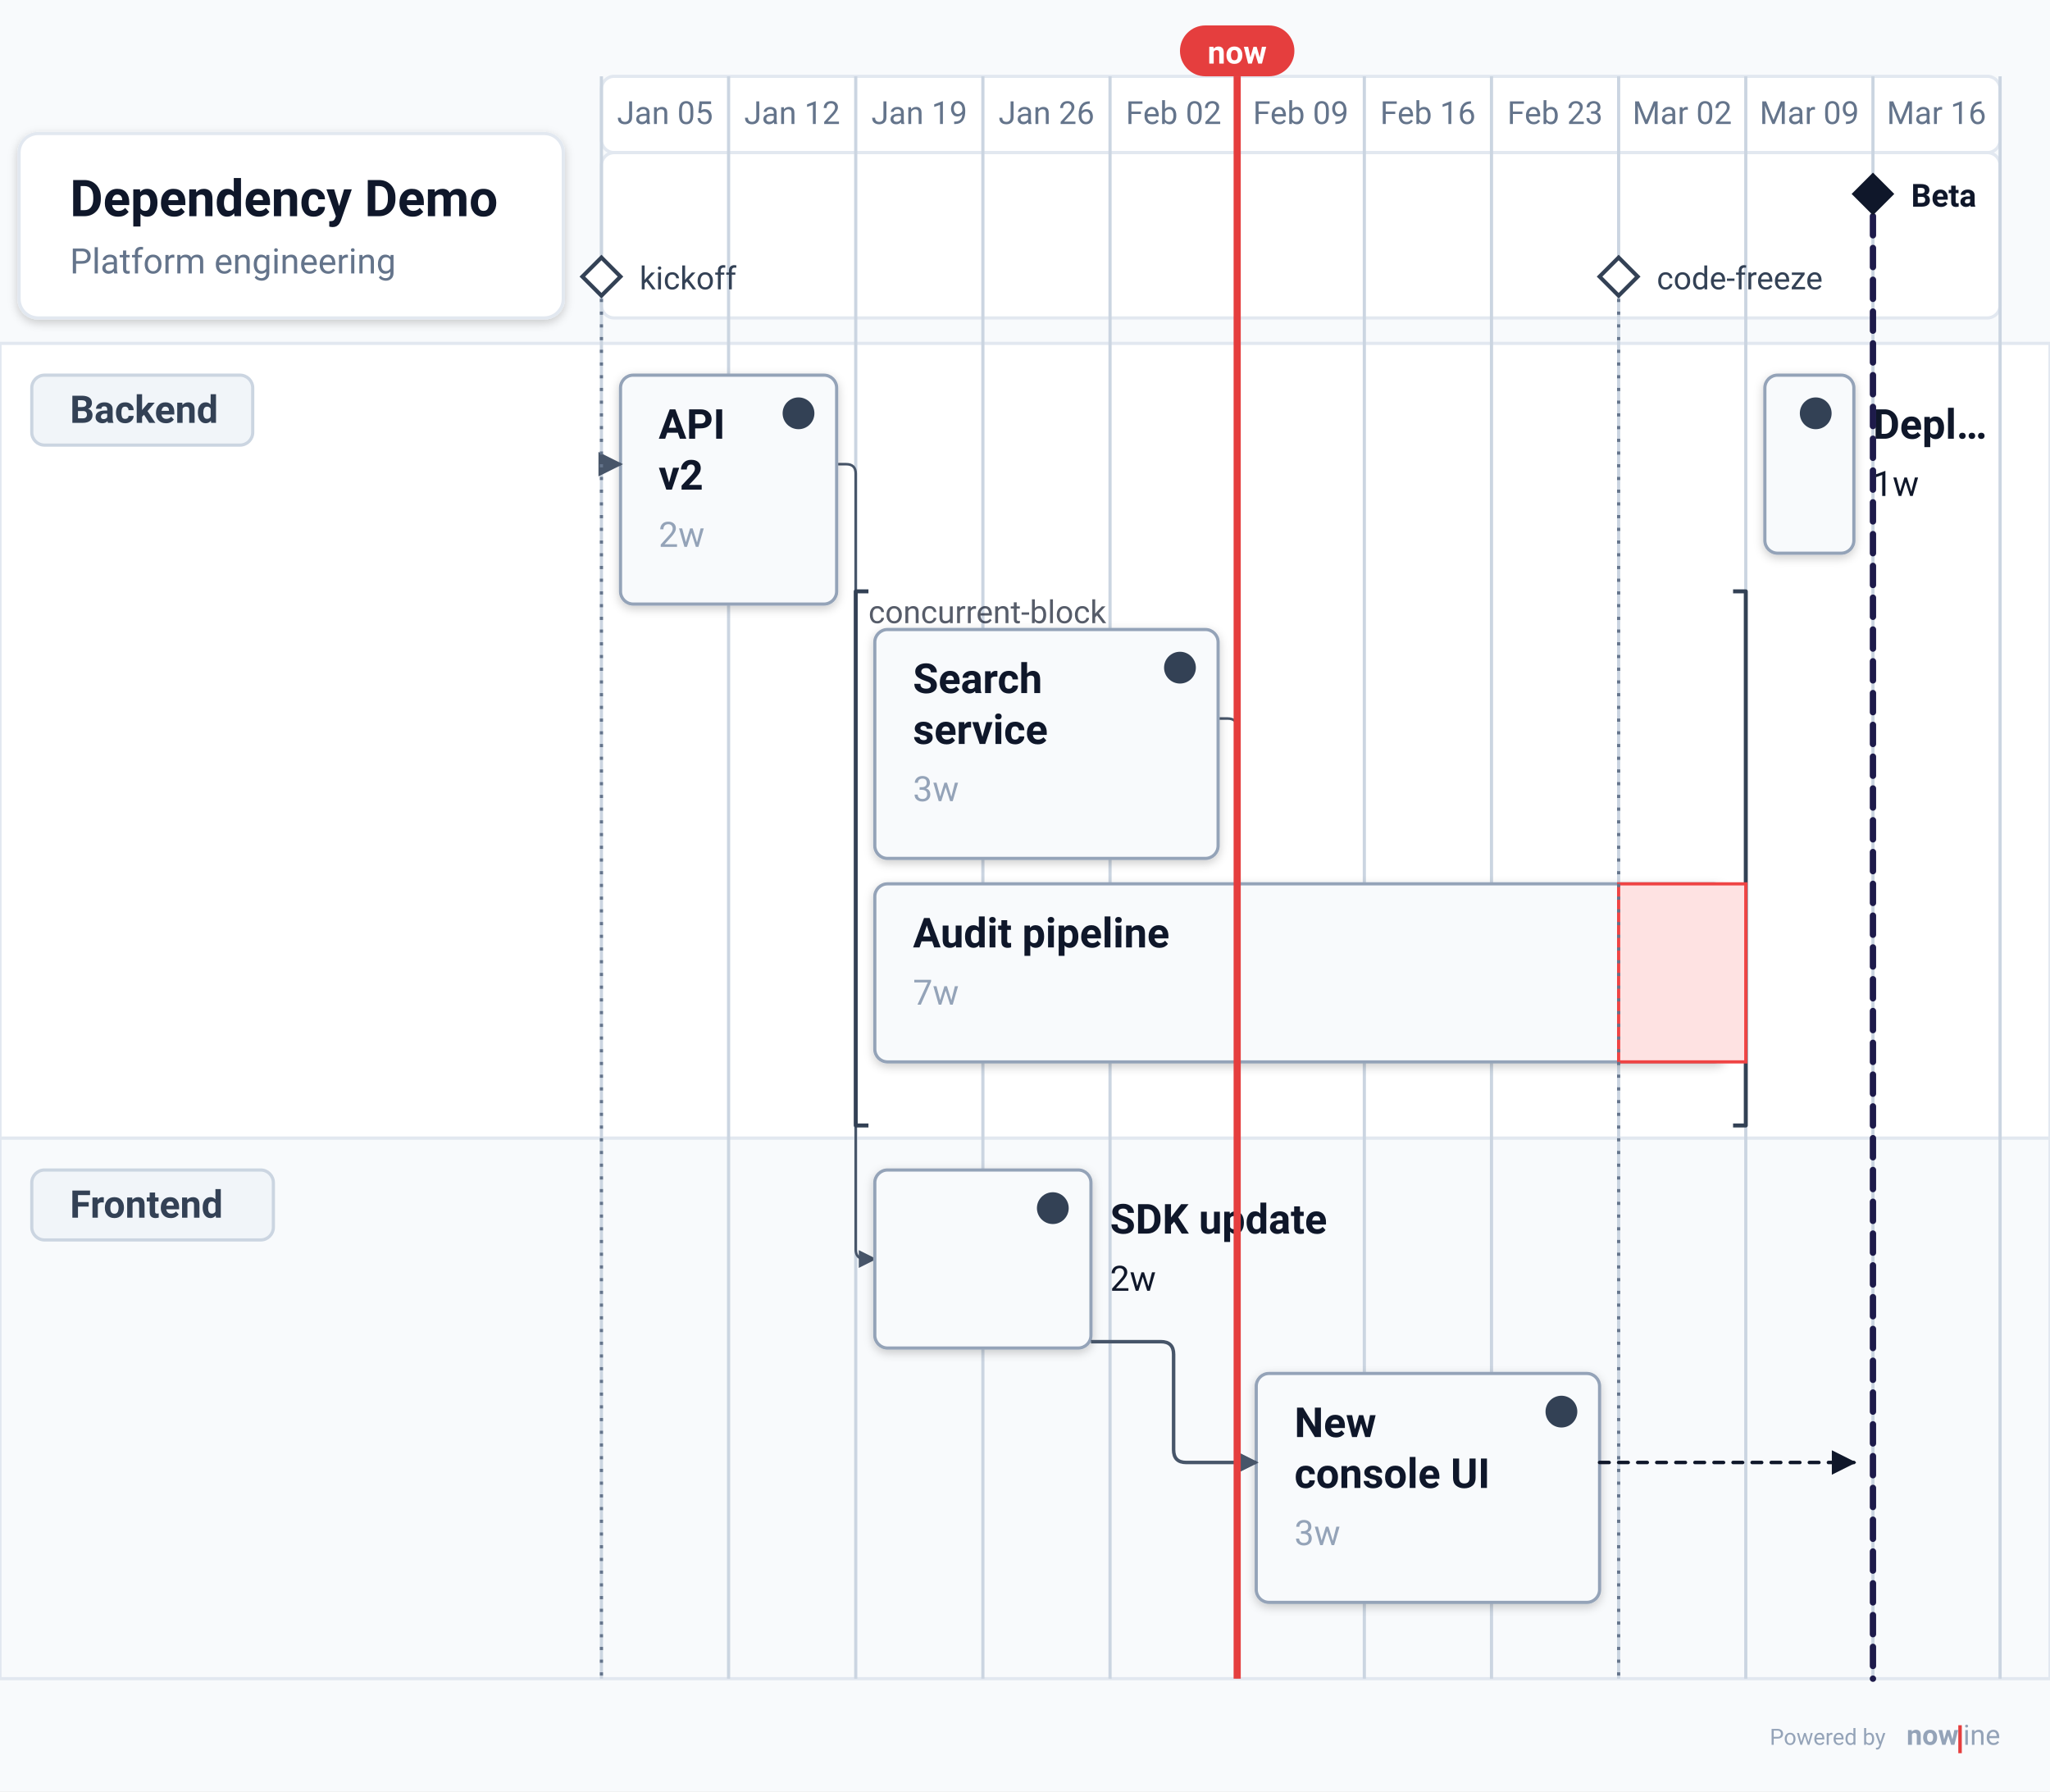
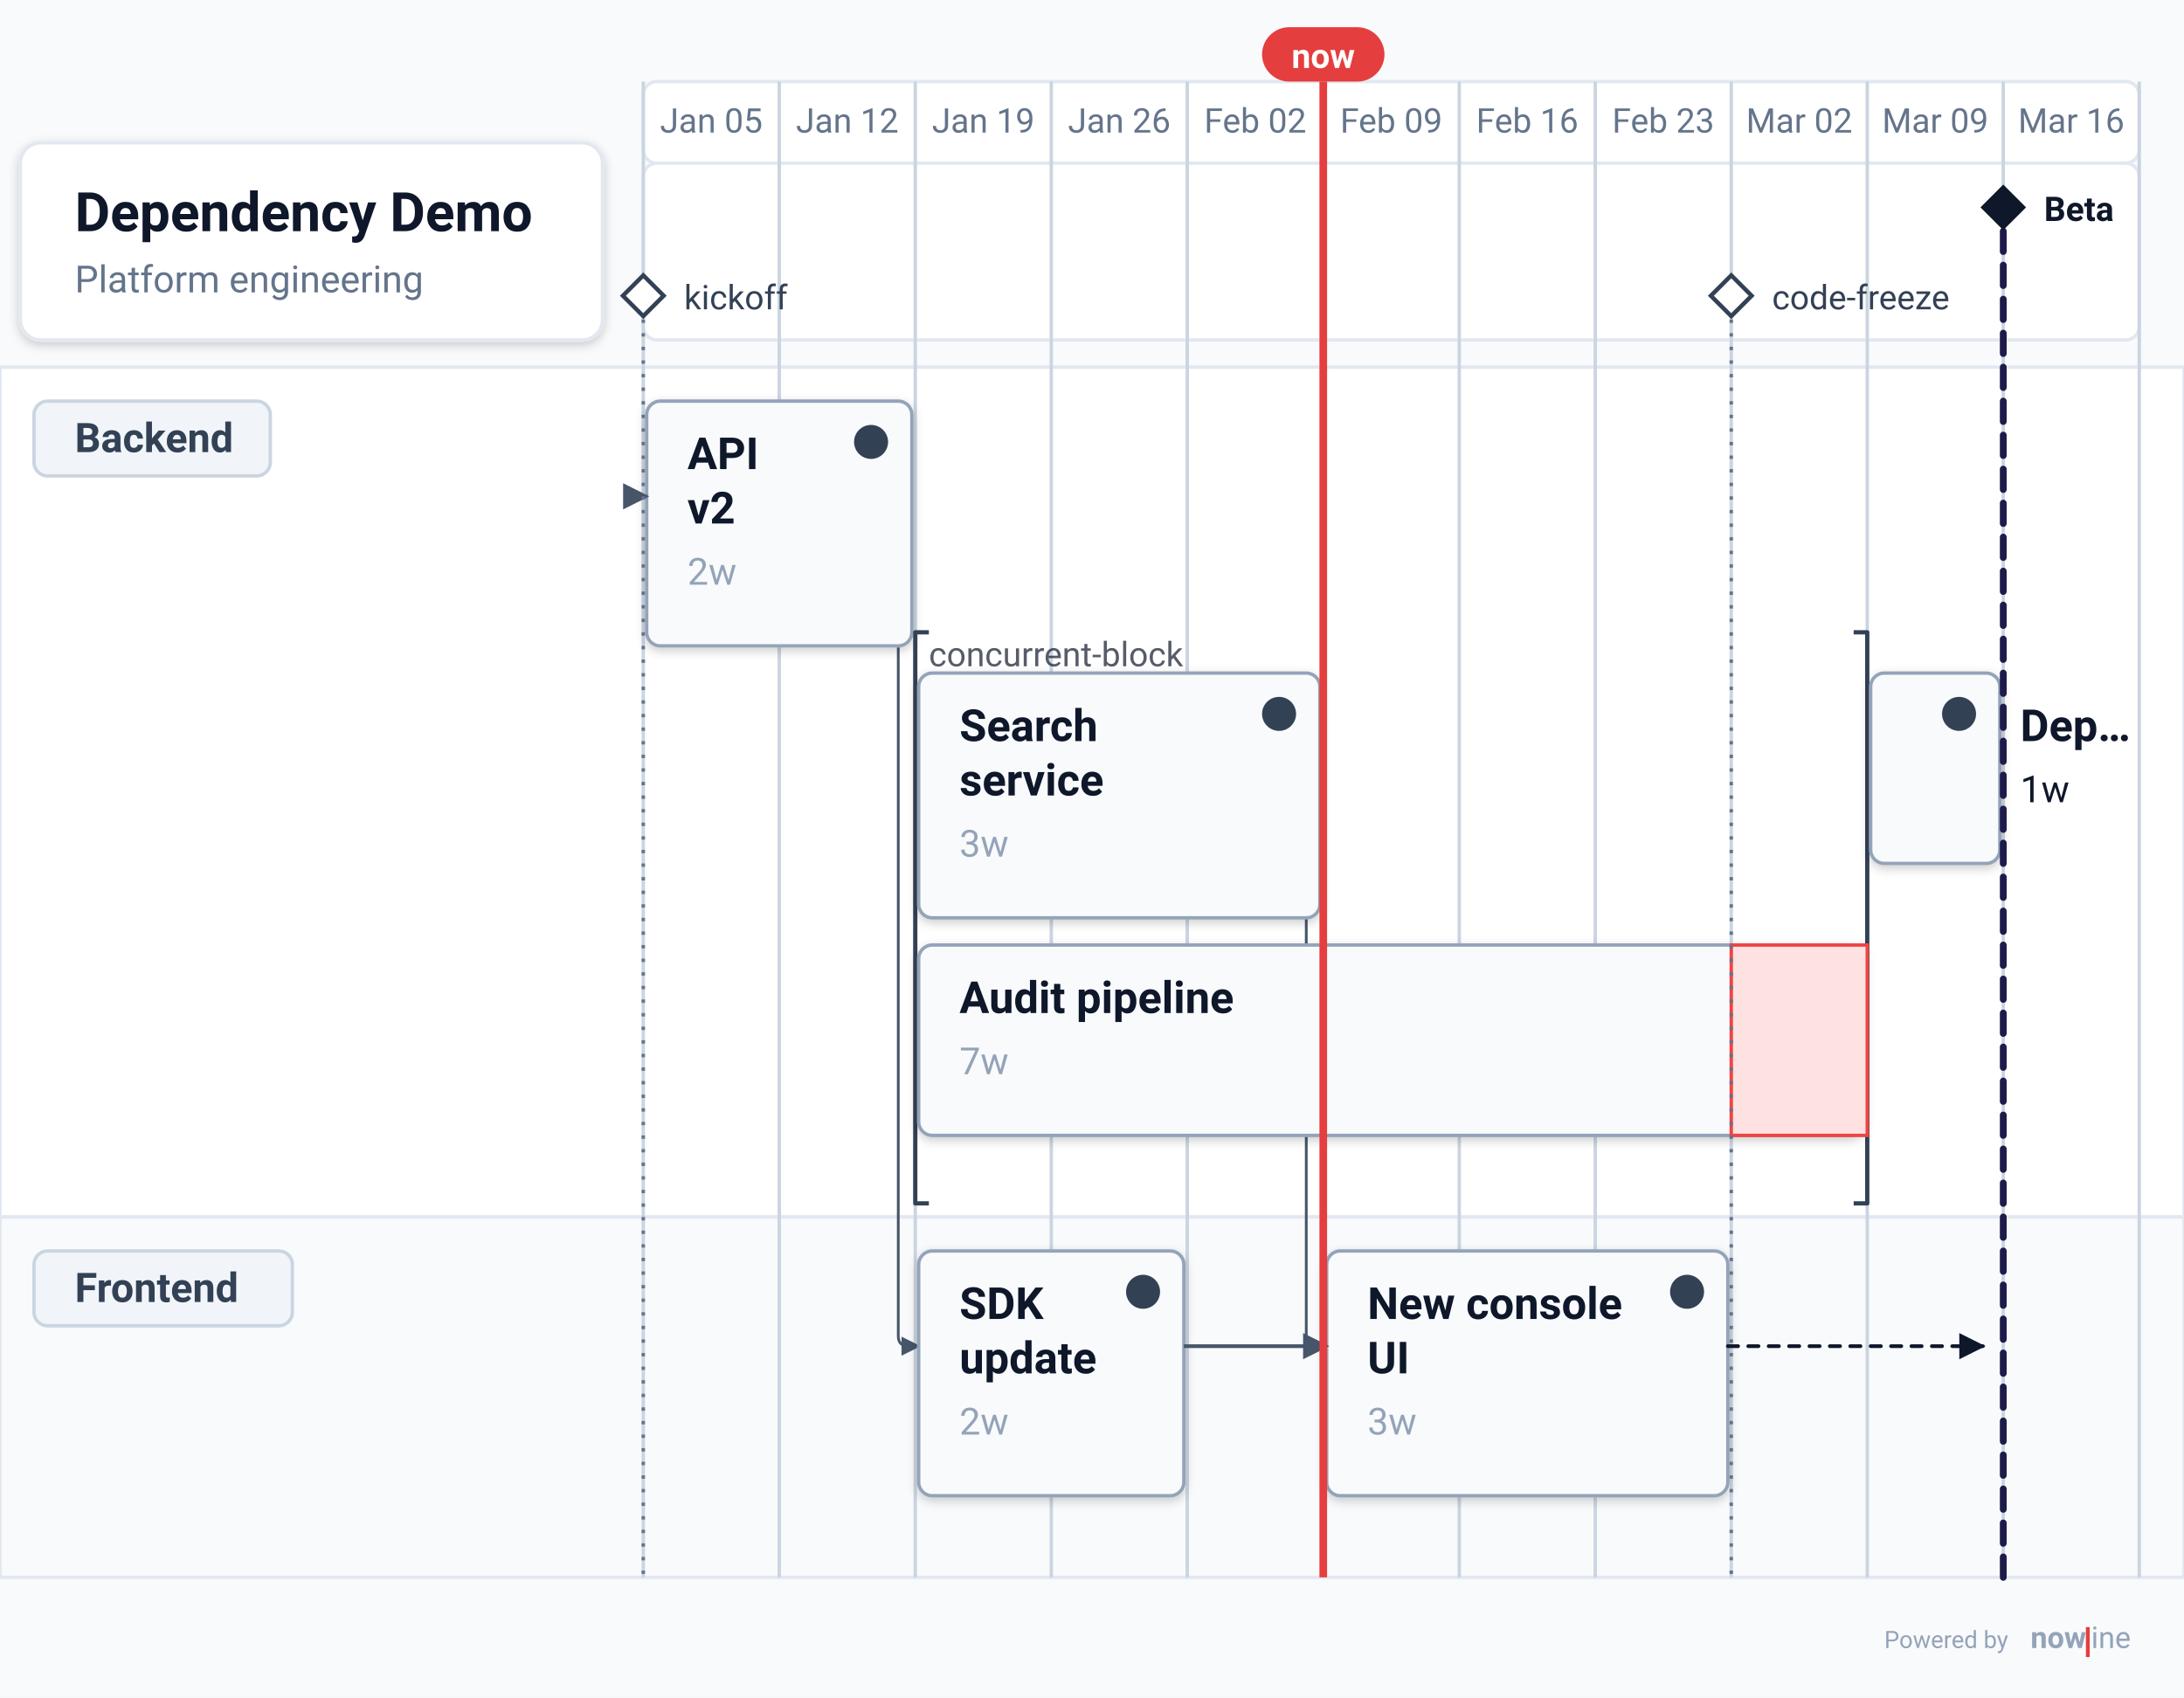
- <svg xmlns="http://www.w3.org/2000/svg" data-generator="nowline" data-theme="light" height="563.44" viewBox="0 0 644.9 563.44" width="644.9">
+ <svg xmlns="http://www.w3.org/2000/svg" data-generator="nowline" data-theme="light" height="499.44" viewBox="0 0 642.36 499.44" width="642.36">
  <defs>
    <filter height="200%" id="nl-0-root-shadow-subtle" width="200%" x="-50%" y="-50%">
      <feGaussianBlur in="SourceAlpha" stdDeviation="1.5" />
      <feOffset dx="0" dy="1" result="offsetblur" />
      <feComponentTransfer>
        <feFuncA type="linear" slope="0.2" />
      </feComponentTransfer>
      <feMerge>
        <feMergeNode />
        <feMergeNode in="SourceGraphic" />
      </feMerge>
    </filter>
    <filter height="200%" id="nl-0-root-shadow-soft" width="200%" x="-50%" y="-50%">
      <feGaussianBlur in="SourceAlpha" stdDeviation="5" />
      <feOffset dx="0" dy="3" result="offsetblur" />
      <feComponentTransfer>
        <feFuncA type="linear" slope="0.3" />
      </feComponentTransfer>
      <feMerge>
        <feMergeNode />
        <feMergeNode in="SourceGraphic" />
      </feMerge>
    </filter>
    <filter height="200%" id="nl-0-root-shadow-hard" width="200%" x="-50%" y="-50%">
      <feGaussianBlur in="SourceAlpha" stdDeviation="0" />
      <feOffset dx="2" dy="2" result="offsetblur" />
      <feComponentTransfer>
        <feFuncA type="linear" slope="0.45" />
      </feComponentTransfer>
      <feMerge>
        <feMergeNode />
        <feMergeNode in="SourceGraphic" />
      </feMerge>
    </filter>
    <marker id="nl-0-root-arrow" viewBox="0 0 10 10" refX="9" refY="5" markerWidth="7" markerHeight="7" orient="auto">
      <path d="M 0 0 L 10 5 L 0 10 z" fill="#475569" />
    </marker>
    <marker id="nl-0-root-arrow-light" viewBox="0 0 10 10" refX="9" refY="5" markerWidth="7" markerHeight="7" orient="auto">
      <path d="M 0 0 L 10 5 L 0 10 z" fill="#94a3b8" />
    </marker>
    <marker id="nl-0-root-arrow-dark" viewBox="0 0 10 10" refX="9" refY="5" markerWidth="7" markerHeight="7" orient="auto">
      <path d="M 0 0 L 10 5 L 0 10 z" fill="#0f172a" />
    </marker>
  </defs>
-   <rect fill="#f8fafc" height="563.44" width="644.9" x="0" y="0" />
+   <rect fill="#f8fafc" height="499.44" width="642.36" x="0" y="0" />
  <g data-layer="timeline">
    <rect fill="#ffffff" height="24" rx="4" ry="4" stroke="#e2e8f0" stroke-width="1" width="440" x="189.2" y="24" />
    <rect fill="#ffffff" height="52" rx="4" ry="4" stroke="#e2e8f0" stroke-width="1" width="440" x="189.2" y="48" />
    <text fill="#64748b" font-family="system-ui, -apple-system, &quot;Segoe UI&quot;, Roboto, sans-serif" font-size="10" text-anchor="middle" x="209.2" y="39">Jan 05</text>
    <text fill="#64748b" font-family="system-ui, -apple-system, &quot;Segoe UI&quot;, Roboto, sans-serif" font-size="10" text-anchor="middle" x="249.2" y="39">Jan 12</text>
    <text fill="#64748b" font-family="system-ui, -apple-system, &quot;Segoe UI&quot;, Roboto, sans-serif" font-size="10" text-anchor="middle" x="289.2" y="39">Jan 19</text>
    <text fill="#64748b" font-family="system-ui, -apple-system, &quot;Segoe UI&quot;, Roboto, sans-serif" font-size="10" text-anchor="middle" x="329.2" y="39">Jan 26</text>
    <text fill="#64748b" font-family="system-ui, -apple-system, &quot;Segoe UI&quot;, Roboto, sans-serif" font-size="10" text-anchor="middle" x="369.2" y="39">Feb 02</text>
    <text fill="#64748b" font-family="system-ui, -apple-system, &quot;Segoe UI&quot;, Roboto, sans-serif" font-size="10" text-anchor="middle" x="409.2" y="39">Feb 09</text>
    <text fill="#64748b" font-family="system-ui, -apple-system, &quot;Segoe UI&quot;, Roboto, sans-serif" font-size="10" text-anchor="middle" x="449.2" y="39">Feb 16</text>
    <text fill="#64748b" font-family="system-ui, -apple-system, &quot;Segoe UI&quot;, Roboto, sans-serif" font-size="10" text-anchor="middle" x="489.2" y="39">Feb 23</text>
    <text fill="#64748b" font-family="system-ui, -apple-system, &quot;Segoe UI&quot;, Roboto, sans-serif" font-size="10" text-anchor="middle" x="529.2" y="39">Mar 02</text>
    <text fill="#64748b" font-family="system-ui, -apple-system, &quot;Segoe UI&quot;, Roboto, sans-serif" font-size="10" text-anchor="middle" x="569.2" y="39">Mar 09</text>
    <text fill="#64748b" font-family="system-ui, -apple-system, &quot;Segoe UI&quot;, Roboto, sans-serif" font-size="10" text-anchor="middle" x="609.2" y="39">Mar 16</text>
  </g>
  <g data-id="backend" data-layer="swimlane-bg">
-     <rect fill="#ffffff" height="250" stroke="#e2e8f0" stroke-width="1" width="644.9" x="0" y="108" />
+     <rect fill="#ffffff" height="250" stroke="#e2e8f0" stroke-width="1" width="642.36" x="0" y="108" />
  </g>
  <g data-id="frontend" data-layer="swimlane-bg">
-     <rect fill="#f8fafc" height="170" stroke="#e2e8f0" stroke-width="1" width="644.9" x="0" y="358" />
+     <rect fill="#f8fafc" height="106" stroke="#e2e8f0" stroke-width="1" width="642.36" x="0" y="358" />
  </g>
  <g data-layer="grid">
-     <line stroke="#cbd5e1" stroke-width="1" x1="189.2" x2="189.2" y1="24" y2="528" />
-     <line stroke="#cbd5e1" stroke-width="1" x1="229.2" x2="229.2" y1="24" y2="528" />
-     <line stroke="#cbd5e1" stroke-width="1" x1="269.2" x2="269.2" y1="24" y2="528" />
-     <line stroke="#cbd5e1" stroke-width="1" x1="309.2" x2="309.2" y1="24" y2="528" />
-     <line stroke="#cbd5e1" stroke-width="1" x1="349.2" x2="349.2" y1="24" y2="528" />
-     <line stroke="#cbd5e1" stroke-width="1" x1="389.2" x2="389.2" y1="24" y2="528" />
-     <line stroke="#cbd5e1" stroke-width="1" x1="429.2" x2="429.2" y1="24" y2="528" />
-     <line stroke="#cbd5e1" stroke-width="1" x1="469.2" x2="469.2" y1="24" y2="528" />
-     <line stroke="#cbd5e1" stroke-width="1" x1="509.2" x2="509.2" y1="24" y2="528" />
-     <line stroke="#cbd5e1" stroke-width="1" x1="549.2" x2="549.2" y1="24" y2="528" />
-     <line stroke="#cbd5e1" stroke-width="1" x1="589.2" x2="589.2" y1="24" y2="528" />
-     <line stroke="#cbd5e1" stroke-width="1" x1="629.2" x2="629.2" y1="24" y2="528" />
+     <line stroke="#cbd5e1" stroke-width="1" x1="189.2" x2="189.2" y1="24" y2="464" />
+     <line stroke="#cbd5e1" stroke-width="1" x1="229.2" x2="229.2" y1="24" y2="464" />
+     <line stroke="#cbd5e1" stroke-width="1" x1="269.2" x2="269.2" y1="24" y2="464" />
+     <line stroke="#cbd5e1" stroke-width="1" x1="309.2" x2="309.2" y1="24" y2="464" />
+     <line stroke="#cbd5e1" stroke-width="1" x1="349.2" x2="349.2" y1="24" y2="464" />
+     <line stroke="#cbd5e1" stroke-width="1" x1="389.2" x2="389.2" y1="24" y2="464" />
+     <line stroke="#cbd5e1" stroke-width="1" x1="429.2" x2="429.2" y1="24" y2="464" />
+     <line stroke="#cbd5e1" stroke-width="1" x1="469.2" x2="469.2" y1="24" y2="464" />
+     <line stroke="#cbd5e1" stroke-width="1" x1="509.2" x2="509.2" y1="24" y2="464" />
+     <line stroke="#cbd5e1" stroke-width="1" x1="549.2" x2="549.2" y1="24" y2="464" />
+     <line stroke="#cbd5e1" stroke-width="1" x1="589.2" x2="589.2" y1="24" y2="464" />
+     <line stroke="#cbd5e1" stroke-width="1" x1="629.2" x2="629.2" y1="24" y2="464" />
  </g>
-   <path d="M263.2 146 L266.2 146 Q269.2 146 269.2 149 L269.2 393 Q269.2 396 272.2 396 L275.2 396" fill="none" marker-end="url(#nl-0-root-arrow)" stroke="#475569" stroke-linejoin="round" stroke-width="0.8" />
-   <path d="M383.2 226 L386.2 226 Q389.2 226 389.2 229 L389.2 457 Q389.2 460 392.2 460 L395.2 460" fill="none" marker-end="url(#nl-0-root-arrow)" stroke="#475569" stroke-linejoin="round" stroke-width="0.8" />
+   <path d="M268.2 146 L266.2 146 Q264.2 146 264.2 148 L264.2 393 Q264.2 396 267.2 396 L270.2 396" fill="none" marker-end="url(#nl-0-root-arrow)" stroke="#475569" stroke-linejoin="round" stroke-width="0.8" />
+   <path d="M388.2 226 L386.2 226 Q384.2 226 384.2 228 L384.2 393 Q384.2 396 387.2 396 L390.2 396" fill="none" marker-end="url(#nl-0-root-arrow)" stroke="#475569" stroke-linejoin="round" stroke-width="0.8" />
  <g data-id="backend" data-layer="swimlane">
    <rect fill="#f1f5f9" height="22" rx="4" ry="4" stroke="#cbd5e1" stroke-width="1" width="69.5" x="10" y="118" />
    <text fill="#334155" font-family="system-ui, -apple-system, &quot;Segoe UI&quot;, Roboto, sans-serif" font-size="12" font-weight="600" x="22" y="133">Backend</text>
    <g data-id="api" data-layer="item">
-       <rect fill="#f8fafc" filter="url(#nl-0-root-shadow-subtle)" height="72" rx="4" ry="4" stroke="#94a3b8" stroke-width="1" width="68" x="195.2" y="118" />
-       <circle cx="251.2" cy="130" fill="#334155" r="5" />
-       <text fill="#0f172a" font-family="system-ui, -apple-system, &quot;Segoe UI&quot;, Roboto, sans-serif" font-size="13" font-weight="600" x="207.2" y="138">API</text>
-       <text fill="#0f172a" font-family="system-ui, -apple-system, &quot;Segoe UI&quot;, Roboto, sans-serif" font-size="13" font-weight="600" x="207.2" y="154">v2</text>
-       <text fill="#94a3b8" font-family="system-ui, -apple-system, &quot;Segoe UI&quot;, Roboto, sans-serif" font-size="11" x="207.2" y="172">2w</text>
+       <rect fill="#f8fafc" filter="url(#nl-0-root-shadow-subtle)" height="72" rx="4" ry="4" stroke="#94a3b8" stroke-width="1" width="78" x="190.2" y="118" />
+       <circle cx="256.2" cy="130" fill="#334155" r="5" />
+       <text fill="#0f172a" font-family="system-ui, -apple-system, &quot;Segoe UI&quot;, Roboto, sans-serif" font-size="13" font-weight="600" x="202.2" y="138">API</text>
+       <text fill="#0f172a" font-family="system-ui, -apple-system, &quot;Segoe UI&quot;, Roboto, sans-serif" font-size="13" font-weight="600" x="202.2" y="154">v2</text>
+       <text fill="#94a3b8" font-family="system-ui, -apple-system, &quot;Segoe UI&quot;, Roboto, sans-serif" font-size="11" x="202.2" y="172">2w</text>
    </g>
    <g data-id="concurrent-block" data-layer="parallel">
      <path d="M273.2 186 H269.2 V354 H273.2" fill="none" stroke="#334155" stroke-linejoin="round" stroke-width="1.25" />
      <path d="M545.2 186 H549.2 V354 H545.2" fill="none" stroke="#334155" stroke-linejoin="round" stroke-width="1.25" />
      <text fill="#0f172a" fill-opacity="0.7" font-family="system-ui, -apple-system, &quot;Segoe UI&quot;, Roboto, sans-serif" font-size="10" font-style="normal" font-weight="400" x="273.2" y="196">concurrent-block</text>
      <g data-id="search" data-layer="item">
-         <rect fill="#f8fafc" filter="url(#nl-0-root-shadow-subtle)" height="72" rx="4" ry="4" stroke="#94a3b8" stroke-width="1" width="108" x="275.2" y="198" />
-         <circle cx="371.2" cy="210" fill="#334155" r="5" />
-         <text fill="#0f172a" font-family="system-ui, -apple-system, &quot;Segoe UI&quot;, Roboto, sans-serif" font-size="13" font-weight="600" x="287.2" y="218">Search</text>
-         <text fill="#0f172a" font-family="system-ui, -apple-system, &quot;Segoe UI&quot;, Roboto, sans-serif" font-size="13" font-weight="600" x="287.2" y="234">service</text>
-         <text fill="#94a3b8" font-family="system-ui, -apple-system, &quot;Segoe UI&quot;, Roboto, sans-serif" font-size="11" x="287.2" y="252">3w</text>
+         <rect fill="#f8fafc" filter="url(#nl-0-root-shadow-subtle)" height="72" rx="4" ry="4" stroke="#94a3b8" stroke-width="1" width="118" x="270.2" y="198" />
+         <circle cx="376.2" cy="210" fill="#334155" r="5" />
+         <text fill="#0f172a" font-family="system-ui, -apple-system, &quot;Segoe UI&quot;, Roboto, sans-serif" font-size="13" font-weight="600" x="282.2" y="218">Search</text>
+         <text fill="#0f172a" font-family="system-ui, -apple-system, &quot;Segoe UI&quot;, Roboto, sans-serif" font-size="13" font-weight="600" x="282.2" y="234">service</text>
+         <text fill="#94a3b8" font-family="system-ui, -apple-system, &quot;Segoe UI&quot;, Roboto, sans-serif" font-size="11" x="282.2" y="252">3w</text>
      </g>
      <g data-id="audit" data-layer="item">
-         <rect fill="#f8fafc" filter="url(#nl-0-root-shadow-subtle)" height="56" rx="4" ry="4" stroke="#94a3b8" stroke-width="1" width="268" x="275.2" y="278" />
-         <circle cx="531.2" cy="290" fill="#334155" r="5" />
-         <text fill="#0f172a" font-family="system-ui, -apple-system, &quot;Segoe UI&quot;, Roboto, sans-serif" font-size="13" font-weight="600" x="287.2" y="298">Audit pipeline</text>
-         <text fill="#94a3b8" font-family="system-ui, -apple-system, &quot;Segoe UI&quot;, Roboto, sans-serif" font-size="11" x="287.2" y="316">7w</text>
+         <rect fill="#f8fafc" filter="url(#nl-0-root-shadow-subtle)" height="56" rx="4" ry="4" stroke="#94a3b8" stroke-width="1" width="278" x="270.2" y="278" />
+         <circle cx="536.2" cy="290" fill="#334155" r="5" />
+         <text fill="#0f172a" font-family="system-ui, -apple-system, &quot;Segoe UI&quot;, Roboto, sans-serif" font-size="13" font-weight="600" x="282.2" y="298">Audit pipeline</text>
+         <text fill="#94a3b8" font-family="system-ui, -apple-system, &quot;Segoe UI&quot;, Roboto, sans-serif" font-size="11" x="282.2" y="316">7w</text>
        <rect fill="#fee2e2" height="56" stroke="#ef4444" stroke-width="1" width="40" x="509.2" y="278" />
      </g>
    </g>
    <g data-id="deploy" data-layer="item">
-       <rect fill="#f8fafc" filter="url(#nl-0-root-shadow-subtle)" height="56" rx="4" ry="4" stroke="#94a3b8" stroke-width="1" width="28" x="555.2" y="118" />
-       <circle cx="571.2" cy="130" fill="#334155" r="5" />
-       <text fill="#0f172a" font-family="system-ui, -apple-system, &quot;Segoe UI&quot;, Roboto, sans-serif" font-size="13" font-weight="600" x="589.2" y="138">Depl…</text>
-       <text fill="#0f172a" font-family="system-ui, -apple-system, &quot;Segoe UI&quot;, Roboto, sans-serif" font-size="11" x="589.2" y="156">1w</text>
+       <rect fill="#f8fafc" filter="url(#nl-0-root-shadow-subtle)" height="56" rx="4" ry="4" stroke="#94a3b8" stroke-width="1" width="38" x="550.2" y="198" />
+       <circle cx="576.2" cy="210" fill="#334155" r="5" />
+       <text fill="#0f172a" font-family="system-ui, -apple-system, &quot;Segoe UI&quot;, Roboto, sans-serif" font-size="13" font-weight="600" x="594.2" y="218">Dep…</text>
+       <text fill="#0f172a" font-family="system-ui, -apple-system, &quot;Segoe UI&quot;, Roboto, sans-serif" font-size="11" x="594.2" y="236">1w</text>
    </g>
  </g>
  <g data-id="frontend" data-layer="swimlane">
    <rect fill="#f1f5f9" height="22" rx="4" ry="4" stroke="#cbd5e1" stroke-width="1" width="76" x="10" y="368" />
    <text fill="#334155" font-family="system-ui, -apple-system, &quot;Segoe UI&quot;, Roboto, sans-serif" font-size="12" font-weight="600" x="22" y="383">Frontend</text>
    <g data-id="sdk" data-layer="item">
-       <rect fill="#f8fafc" filter="url(#nl-0-root-shadow-subtle)" height="56" rx="4" ry="4" stroke="#94a3b8" stroke-width="1" width="68" x="275.2" y="368" />
-       <circle cx="331.2" cy="380" fill="#334155" r="5" />
-       <text fill="#0f172a" font-family="system-ui, -apple-system, &quot;Segoe UI&quot;, Roboto, sans-serif" font-size="13" font-weight="600" x="349.2" y="388">SDK update</text>
-       <text fill="#0f172a" font-family="system-ui, -apple-system, &quot;Segoe UI&quot;, Roboto, sans-serif" font-size="11" x="349.2" y="406">2w</text>
+       <rect fill="#f8fafc" filter="url(#nl-0-root-shadow-subtle)" height="72" rx="4" ry="4" stroke="#94a3b8" stroke-width="1" width="78" x="270.2" y="368" />
+       <circle cx="336.2" cy="380" fill="#334155" r="5" />
+       <text fill="#0f172a" font-family="system-ui, -apple-system, &quot;Segoe UI&quot;, Roboto, sans-serif" font-size="13" font-weight="600" x="282.2" y="388">SDK</text>
+       <text fill="#0f172a" font-family="system-ui, -apple-system, &quot;Segoe UI&quot;, Roboto, sans-serif" font-size="13" font-weight="600" x="282.2" y="404">update</text>
+       <text fill="#94a3b8" font-family="system-ui, -apple-system, &quot;Segoe UI&quot;, Roboto, sans-serif" font-size="11" x="282.2" y="422">2w</text>
    </g>
    <g data-id="ui" data-layer="item">
-       <rect fill="#f8fafc" filter="url(#nl-0-root-shadow-subtle)" height="72" rx="4" ry="4" stroke="#94a3b8" stroke-width="1" width="108" x="395.2" y="432" />
-       <circle cx="491.2" cy="444" fill="#334155" r="5" />
-       <text fill="#0f172a" font-family="system-ui, -apple-system, &quot;Segoe UI&quot;, Roboto, sans-serif" font-size="13" font-weight="600" x="407.2" y="452">New</text>
-       <text fill="#0f172a" font-family="system-ui, -apple-system, &quot;Segoe UI&quot;, Roboto, sans-serif" font-size="13" font-weight="600" x="407.2" y="468">console UI</text>
-       <text fill="#94a3b8" font-family="system-ui, -apple-system, &quot;Segoe UI&quot;, Roboto, sans-serif" font-size="11" x="407.2" y="486">3w</text>
+       <rect fill="#f8fafc" filter="url(#nl-0-root-shadow-subtle)" height="72" rx="4" ry="4" stroke="#94a3b8" stroke-width="1" width="118" x="390.2" y="368" />
+       <circle cx="496.2" cy="380" fill="#334155" r="5" />
+       <text fill="#0f172a" font-family="system-ui, -apple-system, &quot;Segoe UI&quot;, Roboto, sans-serif" font-size="13" font-weight="600" x="402.2" y="388">New console</text>
+       <text fill="#0f172a" font-family="system-ui, -apple-system, &quot;Segoe UI&quot;, Roboto, sans-serif" font-size="13" font-weight="600" x="402.2" y="404">UI</text>
+       <text fill="#94a3b8" font-family="system-ui, -apple-system, &quot;Segoe UI&quot;, Roboto, sans-serif" font-size="11" x="402.2" y="422">3w</text>
    </g>
  </g>
-   <path d="M189.2 146 L195.2 146" fill="none" marker-end="url(#nl-0-root-arrow)" stroke="#475569" stroke-linejoin="round" stroke-width="1.1" />
-   <path d="M343.2 422 L365.2 422 Q369.2 422 369.2 426 L369.2 456 Q369.2 460 373.2 460 L395.2 460" fill="none" marker-end="url(#nl-0-root-arrow)" stroke="#475569" stroke-linejoin="round" stroke-width="1.1" />
-   <line stroke="#64748b" stroke-dasharray="1 3" stroke-width="1" x1="189.2" x2="189.2" y1="94" y2="528" />
-   <line stroke="#64748b" stroke-dasharray="1 3" stroke-width="1" x1="509.2" x2="509.2" y1="94" y2="528" />
-   <line stroke="#1e1b4b" stroke-dasharray="6 4" stroke-linecap="round" stroke-width="2" x1="589.2" x2="589.2" y1="68" y2="528" />
-   <path d="M503.2 460 H583.2" fill="none" marker-end="url(#nl-0-root-arrow-dark)" stroke="#0f172a" stroke-dasharray="3 3" stroke-linecap="round" stroke-width="1.1" />
+   <path d="M189.2 146 L190.2 146" fill="none" marker-end="url(#nl-0-root-arrow)" stroke="#475569" stroke-linejoin="round" stroke-width="1.1" />
+   <path d="M348.2 396 L390.2 396" fill="none" marker-end="url(#nl-0-root-arrow)" stroke="#475569" stroke-linejoin="round" stroke-width="1.1" />
+   <line stroke="#64748b" stroke-dasharray="1 3" stroke-width="1" x1="189.2" x2="189.2" y1="94" y2="464" />
+   <line stroke="#64748b" stroke-dasharray="1 3" stroke-width="1" x1="509.2" x2="509.2" y1="94" y2="464" />
+   <line stroke="#1e1b4b" stroke-dasharray="6 4" stroke-linecap="round" stroke-width="2" x1="589.2" x2="589.2" y1="68" y2="464" />
+   <path d="M508.2 396 H583.2" fill="none" marker-end="url(#nl-0-root-arrow-dark)" stroke="#0f172a" stroke-dasharray="3 3" stroke-linecap="round" stroke-width="1.1" />
  <g data-id="kickoff" data-layer="anchor">
    <path d="M189.2 81 L195.2 87 L189.2 93 L183.2 87 Z" fill="#ffffff" stroke="#334155" stroke-width="1.25" />
    <text fill="#334155" font-family="system-ui, -apple-system, &quot;Segoe UI&quot;, Roboto, sans-serif" font-size="10" x="201.2" y="91">kickoff</text>
  </g>
  <g data-id="code-freeze" data-layer="anchor">
    <path d="M509.2 81 L515.2 87 L509.2 93 L503.2 87 Z" fill="#ffffff" stroke="#334155" stroke-width="1.25" />
    <text fill="#334155" font-family="system-ui, -apple-system, &quot;Segoe UI&quot;, Roboto, sans-serif" font-size="10" x="521.2" y="91">code-freeze</text>
  </g>
  <g data-id="beta" data-layer="milestone">
    <path d="M589.2 55 L595.2 61 L589.2 67 L583.2 61 Z" fill="#0f172a" stroke="#0f172a" stroke-width="1" />
    <text fill="#0f172a" font-family="system-ui, -apple-system, &quot;Segoe UI&quot;, Roboto, sans-serif" font-size="10" font-weight="600" x="601.2" y="65">Beta</text>
  </g>
  <g data-layer="nowline">
-     <line stroke="#e53e3e" stroke-width="2.25" x1="389.2" x2="389.2" y1="24" y2="528" />
+     <line stroke="#e53e3e" stroke-width="2.25" x1="389.2" x2="389.2" y1="24" y2="464" />
    <rect fill="#e53e3e" height="16" rx="8" ry="8" width="36" x="371.2" y="8" />
    <text fill="#ffffff" font-family="system-ui, -apple-system, &quot;Segoe UI&quot;, Roboto, sans-serif" font-size="10" font-weight="700" text-anchor="middle" x="389.2" y="20">now</text>
  </g>
  <g data-id="nl-0-root-header" data-layer="header">
    <rect fill="#ffffff" filter="url(#nl-0-root-shadow-subtle)" height="58" rx="6" ry="6" stroke="#e2e8f0" stroke-width="1" width="171.2" x="6" y="42" />
    <text fill="#0f172a" font-family="system-ui, -apple-system, &quot;Segoe UI&quot;, Roboto, sans-serif" font-size="16" font-weight="600" x="22" y="68">Dependency Demo</text>
    <text fill="#64748b" font-family="system-ui, -apple-system, &quot;Segoe UI&quot;, Roboto, sans-serif" font-size="11" x="22" y="86">Platform engineering</text>
  </g>
  <a aria-label="Powered by nowline" href="https://nowline.io" rel="noopener" target="_blank">
    <g data-layer="attribution">
-       <g transform="translate(556.74 540) scale(0.22)">
+       <g transform="translate(554.2 476) scale(0.22)">
        <text fill="#94a3b8" font-family="system-ui, -apple-system, &quot;Segoe UI&quot;, Roboto, sans-serif" font-size="32" font-weight="400" x="0" y="40">Powered by</text>
        <text fill="#94a3b8" font-family="system-ui, -apple-system, &quot;Segoe UI&quot;, Roboto, sans-serif" font-size="40" font-weight="700" x="195.6" y="40">now</text>
        <rect fill="#e53e3e" height="40" width="5" x="269.6" y="12" />
        <text fill="#94a3b8" font-family="system-ui, -apple-system, &quot;Segoe UI&quot;, Roboto, sans-serif" font-size="40" font-weight="400" x="276.6" y="40">ine</text>
      </g>
    </g>
  </a>
</svg>
